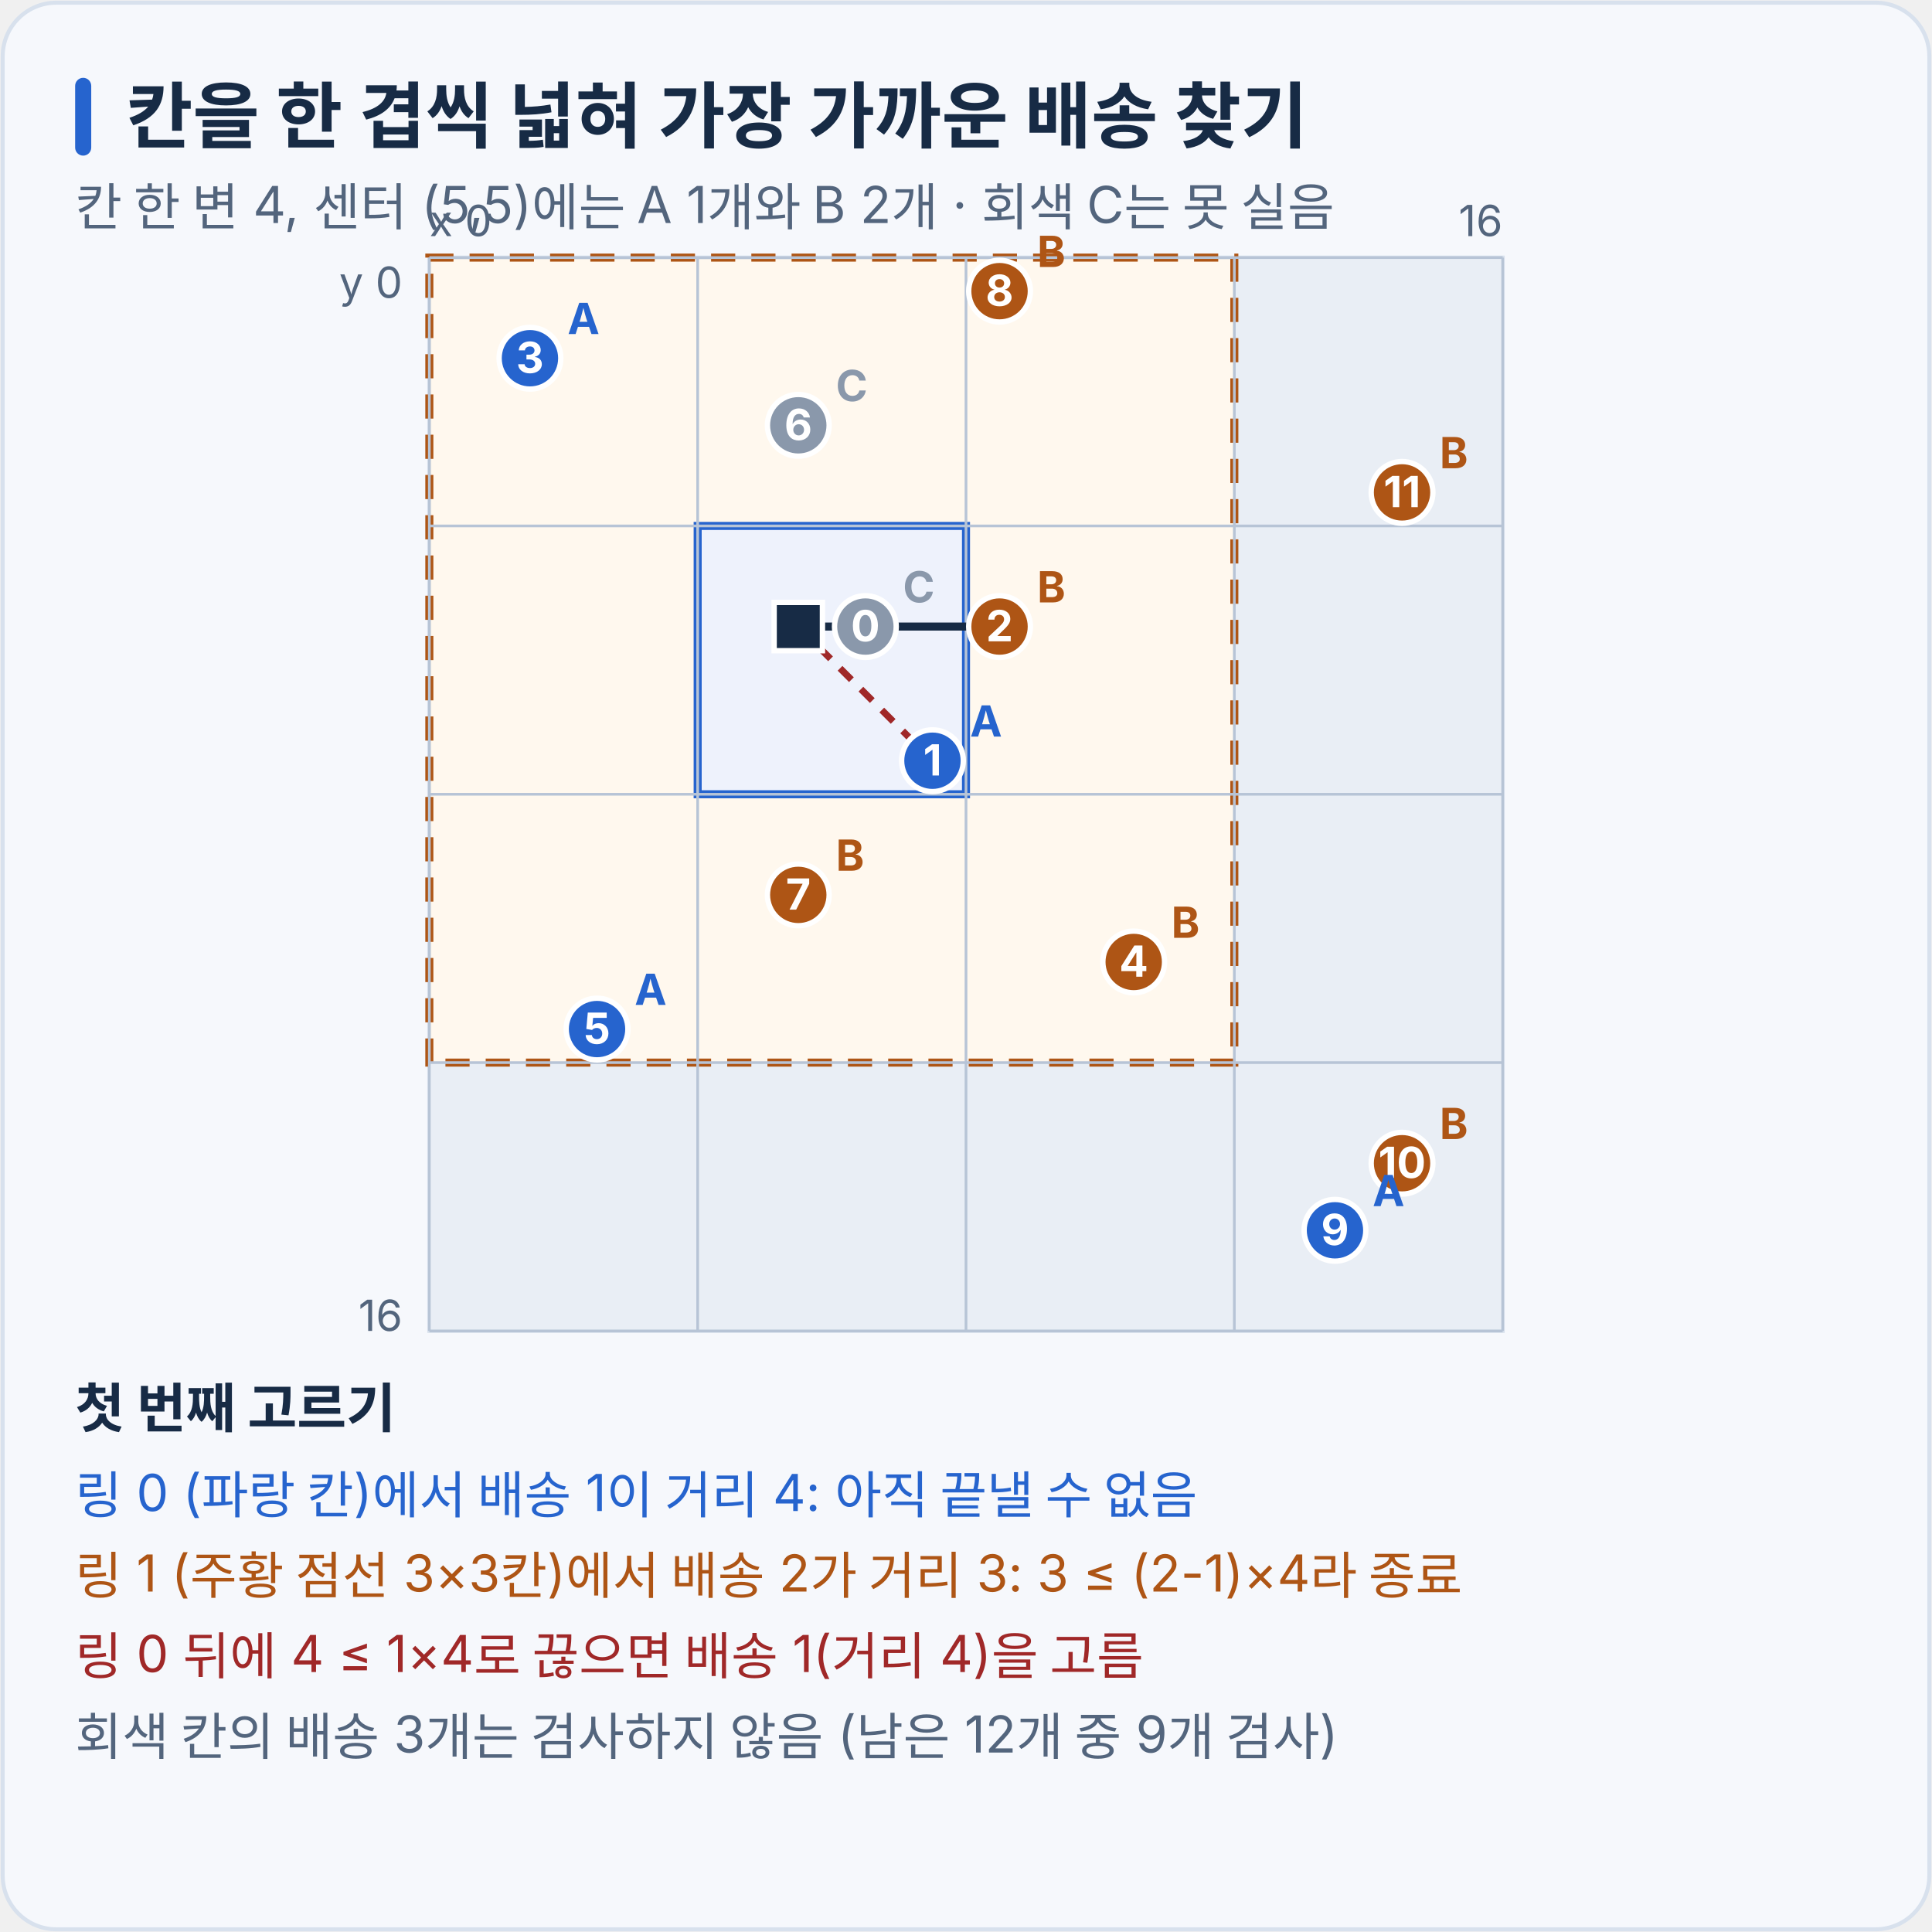
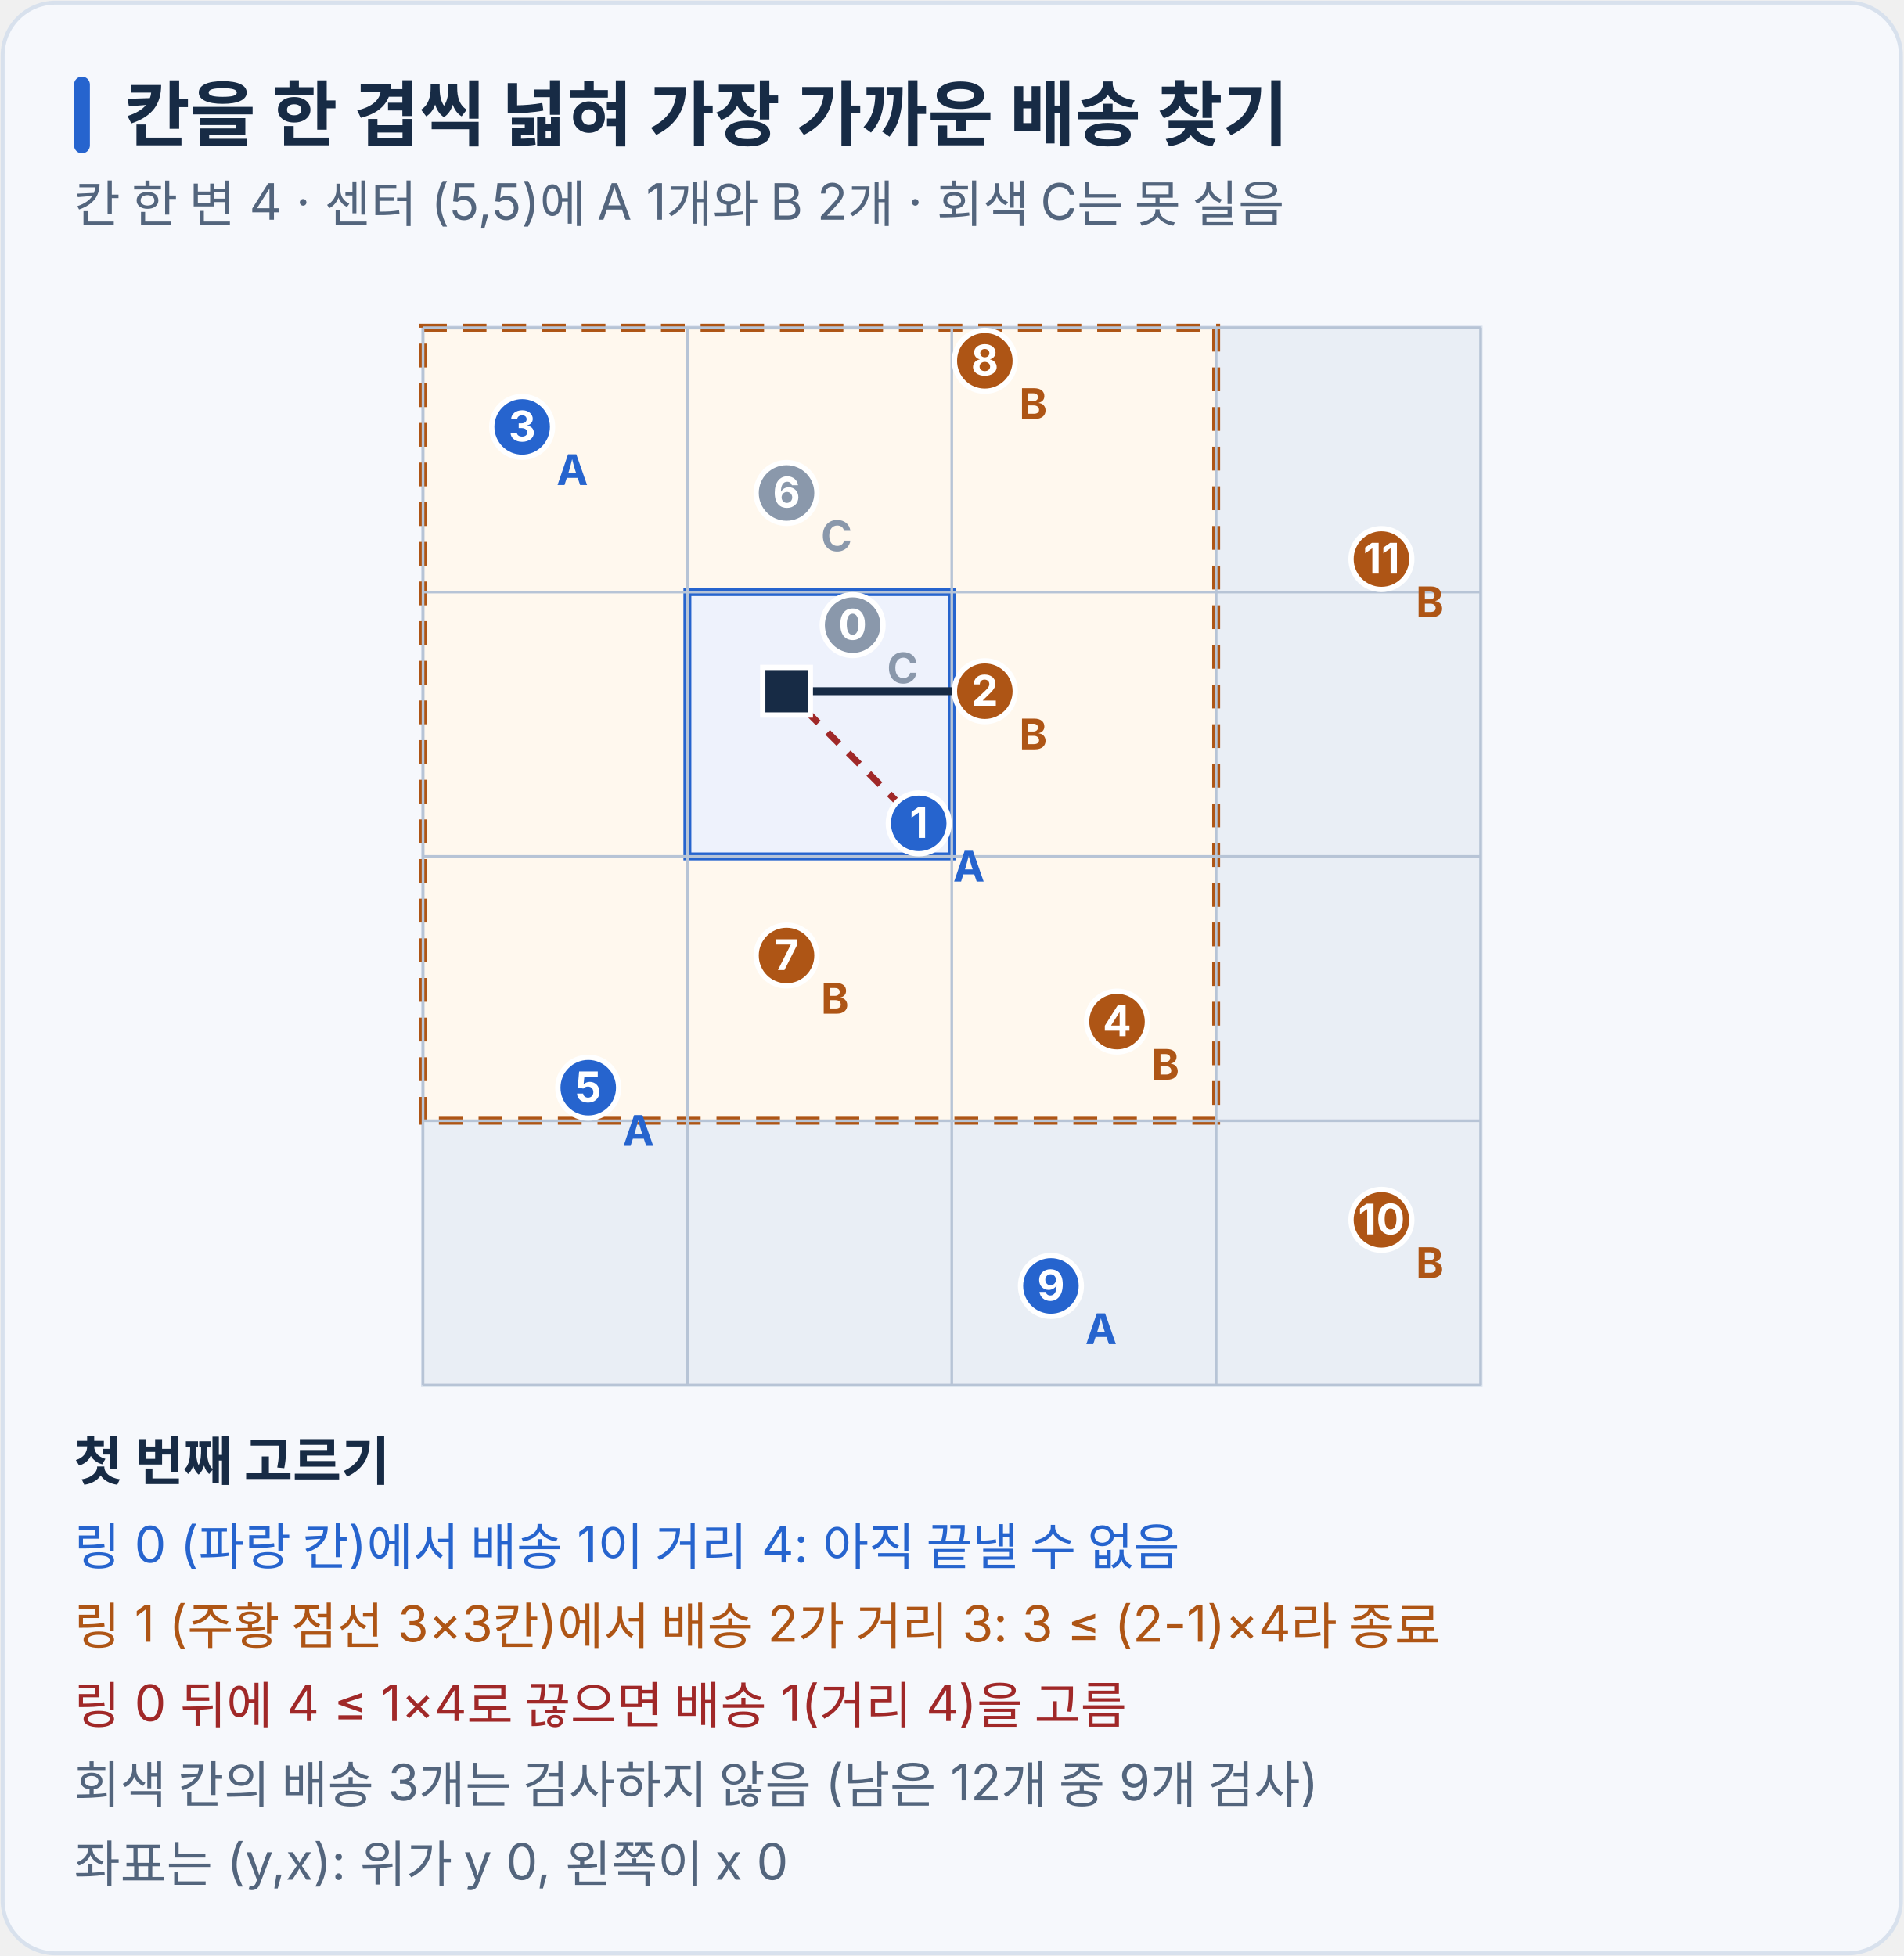
- <svg xmlns="http://www.w3.org/2000/svg" viewBox="0 0 720 720" role="img" aria-labelledby="title desc">
+ <svg xmlns="http://www.w3.org/2000/svg" viewBox="0 0 720 740" role="img" aria-labelledby="title desc">
  <style>text{font-family:-apple-system,BlinkMacSystemFont,"Apple SD Gothic Neo","Noto Sans KR",sans-serif}*{box-sizing:border-box}</style>
-   <rect x="1" y="1" width="718" height="718" rx="20" fill="#f6f8fc" stroke="#d8e1ed" stroke-width="1.5" />
+   <rect x="1" y="1" width="718" height="738" rx="20" fill="#f6f8fc" stroke="#d8e1ed" stroke-width="1.5" />
  <rect x="28" y="29" width="6" height="29" rx="3" fill="#2664ce" />
  <text x="47" y="53" font-size="27" fill="#172b45" font-weight="750">칸을 한 겹씩 넓혀 가장 가까운 배송 찾기</text>
-   <text x="28" y="84" font-size="19" fill="#53657d">칸 한 변 4, 센터 (5,5)에는 A 1개와 B 2개 · 회색 C는 못 실음</text>
-   <rect x="160" y="96" width="400" height="400" fill="#ffffff" stroke="#d8e1ed" stroke-width="1.5" />
-   <rect x="460" y="96" width="100" height="100" fill="#e9eef5" />
-   <rect x="460" y="196" width="100" height="100" fill="#e9eef5" />
-   <rect x="460" y="296" width="100" height="100" fill="#e9eef5" />
-   <rect x="160" y="396" width="100" height="100" fill="#e9eef5" />
-   <rect x="260" y="396" width="100" height="100" fill="#e9eef5" />
-   <rect x="360" y="396" width="100" height="100" fill="#e9eef5" />
-   <rect x="460" y="396" width="100" height="100" fill="#e9eef5" />
-   <rect x="160" y="96" width="300" height="300" fill="#fff1e0" fill-opacity="0.55" stroke="#ae5515" stroke-width="3" stroke-dasharray="9 6" />
-   <rect x="260" y="196" width="100" height="100" fill="#e9f0ff" fill-opacity="0.8" stroke="#2664ce" stroke-width="3" />
-   <line x1="160" y1="96" x2="160" y2="496" stroke="#b7c4d6" stroke-width="1" />
-   <line x1="160" y1="96" x2="560" y2="96" stroke="#b7c4d6" stroke-width="1" />
-   <line x1="260" y1="96" x2="260" y2="496" stroke="#b7c4d6" stroke-width="1" />
-   <line x1="160" y1="196" x2="560" y2="196" stroke="#b7c4d6" stroke-width="1" />
-   <line x1="360" y1="96" x2="360" y2="496" stroke="#b7c4d6" stroke-width="1" />
-   <line x1="160" y1="296" x2="560" y2="296" stroke="#b7c4d6" stroke-width="1" />
-   <line x1="460" y1="96" x2="460" y2="496" stroke="#b7c4d6" stroke-width="1" />
-   <line x1="160" y1="396" x2="560" y2="396" stroke="#b7c4d6" stroke-width="1" />
-   <line x1="560" y1="96" x2="560" y2="496" stroke="#b7c4d6" stroke-width="1" />
-   <line x1="160" y1="496" x2="560" y2="496" stroke="#b7c4d6" stroke-width="1" />
-   <line x1="297.5" y1="233.5" x2="372.5" y2="233.5" stroke="#172b45" stroke-width="3" />
-   <line x1="297.5" y1="233.5" x2="347.5" y2="283.5" stroke="#a02828" stroke-width="2.5" stroke-dasharray="6 5" />
-   <circle cx="322.5" cy="233.5" r="11.5" fill="#8a98ab" stroke="#ffffff" stroke-width="2" />
-   <text x="322.5" y="239.0" font-size="16" fill="#ffffff" font-weight="700" text-anchor="middle">0</text>
-   <circle cx="347.5" cy="283.5" r="11.5" fill="#2664ce" stroke="#ffffff" stroke-width="2" />
-   <text x="347.5" y="289.0" font-size="16" fill="#ffffff" font-weight="700" text-anchor="middle">1</text>
-   <circle cx="372.5" cy="233.5" r="11.5" fill="#ae5515" stroke="#ffffff" stroke-width="2" />
-   <text x="372.5" y="239.0" font-size="16" fill="#ffffff" font-weight="700" text-anchor="middle">2</text>
-   <circle cx="197.5" cy="133.5" r="11.5" fill="#2664ce" stroke="#ffffff" stroke-width="2" />
-   <text x="197.5" y="139.0" font-size="16" fill="#ffffff" font-weight="700" text-anchor="middle">3</text>
-   <circle cx="422.5" cy="358.5" r="11.5" fill="#ae5515" stroke="#ffffff" stroke-width="2" />
-   <text x="422.5" y="364.0" font-size="16" fill="#ffffff" font-weight="700" text-anchor="middle">4</text>
-   <circle cx="222.5" cy="383.5" r="11.5" fill="#2664ce" stroke="#ffffff" stroke-width="2" />
-   <text x="222.5" y="389.0" font-size="16" fill="#ffffff" font-weight="700" text-anchor="middle">5</text>
-   <circle cx="297.5" cy="158.5" r="11.5" fill="#8a98ab" stroke="#ffffff" stroke-width="2" />
-   <text x="297.5" y="164.0" font-size="16" fill="#ffffff" font-weight="700" text-anchor="middle">6</text>
-   <circle cx="297.5" cy="333.5" r="11.5" fill="#ae5515" stroke="#ffffff" stroke-width="2" />
-   <text x="297.5" y="339.0" font-size="16" fill="#ffffff" font-weight="700" text-anchor="middle">7</text>
-   <circle cx="372.5" cy="108.5" r="11.5" fill="#ae5515" stroke="#ffffff" stroke-width="2" />
-   <text x="372.5" y="114.0" font-size="16" fill="#ffffff" font-weight="700" text-anchor="middle">8</text>
-   <circle cx="497.5" cy="458.5" r="11.5" fill="#2664ce" stroke="#ffffff" stroke-width="2" />
-   <text x="497.5" y="464.0" font-size="16" fill="#ffffff" font-weight="700" text-anchor="middle">9</text>
-   <circle cx="522.5" cy="433.5" r="11.5" fill="#ae5515" stroke="#ffffff" stroke-width="2" />
-   <text x="522.5" y="439.0" font-size="16" fill="#ffffff" font-weight="700" text-anchor="middle">10</text>
-   <circle cx="522.5" cy="183.5" r="11.5" fill="#ae5515" stroke="#ffffff" stroke-width="2" />
-   <text x="522.5" y="189.0" font-size="16" fill="#ffffff" font-weight="700" text-anchor="middle">11</text>
-   <rect x="288.5" y="224.5" width="18" height="18" fill="#172b45" stroke="#ffffff" stroke-width="2" />
-   <text x="336.5" y="224.5" font-size="16" fill="#8a98ab" font-weight="700">C</text>
-   <text x="361.5" y="274.5" font-size="16" fill="#2664ce" font-weight="700">A</text>
-   <text x="386.5" y="224.5" font-size="16" fill="#ae5515" font-weight="700">B</text>
-   <text x="211.5" y="124.5" font-size="16" fill="#2664ce" font-weight="700">A</text>
-   <text x="436.5" y="349.5" font-size="16" fill="#ae5515" font-weight="700">B</text>
-   <text x="236.5" y="374.5" font-size="16" fill="#2664ce" font-weight="700">A</text>
-   <text x="311.5" y="149.5" font-size="16" fill="#8a98ab" font-weight="700">C</text>
-   <text x="311.5" y="324.5" font-size="16" fill="#ae5515" font-weight="700">B</text>
-   <text x="386.5" y="99.5" font-size="16" fill="#ae5515" font-weight="700">B</text>
-   <text x="511.5" y="449.5" font-size="16" fill="#2664ce" font-weight="700">A</text>
-   <text x="536.5" y="424.5" font-size="16" fill="#ae5515" font-weight="700">B</text>
-   <text x="536.5" y="174.5" font-size="16" fill="#ae5515" font-weight="700">B</text>
-   <text x="150" y="111" font-size="16" fill="#53657d" text-anchor="end">y 0</text>
-   <text x="150" y="496" font-size="16" fill="#53657d" text-anchor="end">16</text>
-   <text x="160" y="88" font-size="16" fill="#53657d">x 0</text>
-   <text x="560" y="88" font-size="16" fill="#53657d" text-anchor="end">16</text>
-   <text x="28" y="532" font-size="20" fill="#172b45" font-weight="700">첫 번째 고르기</text>
-   <text x="28" y="564" font-size="19" fill="#2664ce">링 0 (파랑 칸)에서 배송 1이 거리 4: 아직 끝낼 수 없음</text>
-   <text x="28" y="594" font-size="19" fill="#ae5515">링 1 (주황 점선 3×3칸)에서 배송 2가 거리 3: 3 ≤ (2-1)×4라 종료</text>
-   <text x="28" y="624" font-size="19" fill="#a02828">링 0 뒤에 4 ≤ 1×4로 끊으면 배송 1(거리 4)을 고름</text>
-   <text x="28" y="654" font-size="19" fill="#53657d">회색 칸의 배송 3개는 검사하지 않음 (남은 12개 중 9개 검사)</text>
+   <text x="28" y="84" font-size="19" fill="#53657d">칸 한 변 4 · 센터 (5,5)에 A 1개와 B 2개 · 회색 C는 못 실음</text>
+   <rect x="160" y="124" width="400" height="400" fill="#ffffff" stroke="#d8e1ed" stroke-width="1.5" />
+   <rect x="460" y="124" width="100" height="100" fill="#e9eef5" />
+   <rect x="460" y="224" width="100" height="100" fill="#e9eef5" />
+   <rect x="460" y="324" width="100" height="100" fill="#e9eef5" />
+   <rect x="160" y="424" width="100" height="100" fill="#e9eef5" />
+   <rect x="260" y="424" width="100" height="100" fill="#e9eef5" />
+   <rect x="360" y="424" width="100" height="100" fill="#e9eef5" />
+   <rect x="460" y="424" width="100" height="100" fill="#e9eef5" />
+   <rect x="160" y="124" width="300" height="300" fill="#fff1e0" fill-opacity="0.55" stroke="#ae5515" stroke-width="3" stroke-dasharray="9 6" />
+   <rect x="260" y="224" width="100" height="100" fill="#e9f0ff" fill-opacity="0.8" stroke="#2664ce" stroke-width="3" />
+   <line x1="160" y1="124" x2="160" y2="524" stroke="#b7c4d6" stroke-width="1" />
+   <line x1="160" y1="124" x2="560" y2="124" stroke="#b7c4d6" stroke-width="1" />
+   <line x1="260" y1="124" x2="260" y2="524" stroke="#b7c4d6" stroke-width="1" />
+   <line x1="160" y1="224" x2="560" y2="224" stroke="#b7c4d6" stroke-width="1" />
+   <line x1="360" y1="124" x2="360" y2="524" stroke="#b7c4d6" stroke-width="1" />
+   <line x1="160" y1="324" x2="560" y2="324" stroke="#b7c4d6" stroke-width="1" />
+   <line x1="460" y1="124" x2="460" y2="524" stroke="#b7c4d6" stroke-width="1" />
+   <line x1="160" y1="424" x2="560" y2="424" stroke="#b7c4d6" stroke-width="1" />
+   <line x1="560" y1="124" x2="560" y2="524" stroke="#b7c4d6" stroke-width="1" />
+   <line x1="160" y1="524" x2="560" y2="524" stroke="#b7c4d6" stroke-width="1" />
+   <line x1="297.5" y1="261.5" x2="372.5" y2="261.5" stroke="#172b45" stroke-width="3" />
+   <line x1="297.5" y1="261.5" x2="347.5" y2="311.5" stroke="#a02828" stroke-width="2.5" stroke-dasharray="6 5" />
+   <circle cx="322.5" cy="236.5" r="11.5" fill="#8a98ab" stroke="#ffffff" stroke-width="2" />
+   <text x="322.5" y="242.0" font-size="16" fill="#ffffff" font-weight="700" text-anchor="middle">0</text>
+   <circle cx="347.5" cy="311.5" r="11.5" fill="#2664ce" stroke="#ffffff" stroke-width="2" />
+   <text x="347.5" y="317.0" font-size="16" fill="#ffffff" font-weight="700" text-anchor="middle">1</text>
+   <circle cx="372.5" cy="261.5" r="11.5" fill="#ae5515" stroke="#ffffff" stroke-width="2" />
+   <text x="372.5" y="267.0" font-size="16" fill="#ffffff" font-weight="700" text-anchor="middle">2</text>
+   <circle cx="197.5" cy="161.5" r="11.5" fill="#2664ce" stroke="#ffffff" stroke-width="2" />
+   <text x="197.5" y="167.0" font-size="16" fill="#ffffff" font-weight="700" text-anchor="middle">3</text>
+   <circle cx="422.5" cy="386.5" r="11.5" fill="#ae5515" stroke="#ffffff" stroke-width="2" />
+   <text x="422.5" y="392.0" font-size="16" fill="#ffffff" font-weight="700" text-anchor="middle">4</text>
+   <circle cx="222.5" cy="411.5" r="11.5" fill="#2664ce" stroke="#ffffff" stroke-width="2" />
+   <text x="222.5" y="417.0" font-size="16" fill="#ffffff" font-weight="700" text-anchor="middle">5</text>
+   <circle cx="297.5" cy="186.5" r="11.5" fill="#8a98ab" stroke="#ffffff" stroke-width="2" />
+   <text x="297.5" y="192.0" font-size="16" fill="#ffffff" font-weight="700" text-anchor="middle">6</text>
+   <circle cx="297.5" cy="361.5" r="11.5" fill="#ae5515" stroke="#ffffff" stroke-width="2" />
+   <text x="297.5" y="367.0" font-size="16" fill="#ffffff" font-weight="700" text-anchor="middle">7</text>
+   <circle cx="372.5" cy="136.5" r="11.5" fill="#ae5515" stroke="#ffffff" stroke-width="2" />
+   <text x="372.5" y="142.0" font-size="16" fill="#ffffff" font-weight="700" text-anchor="middle">8</text>
+   <circle cx="397.5" cy="486.5" r="11.5" fill="#2664ce" stroke="#ffffff" stroke-width="2" />
+   <text x="397.5" y="492.0" font-size="16" fill="#ffffff" font-weight="700" text-anchor="middle">9</text>
+   <circle cx="522.5" cy="461.5" r="11.5" fill="#ae5515" stroke="#ffffff" stroke-width="2" />
+   <text x="522.5" y="467.0" font-size="16" fill="#ffffff" font-weight="700" text-anchor="middle">10</text>
+   <circle cx="522.5" cy="211.5" r="11.5" fill="#ae5515" stroke="#ffffff" stroke-width="2" />
+   <text x="522.5" y="217.0" font-size="16" fill="#ffffff" font-weight="700" text-anchor="middle">11</text>
+   <rect x="288.5" y="252.5" width="18" height="18" fill="#172b45" stroke="#ffffff" stroke-width="2" />
+   <text x="335.5" y="258.5" font-size="16" fill="#8a98ab" font-weight="700">C</text>
+   <text x="360.5" y="333.5" font-size="16" fill="#2664ce" font-weight="700">A</text>
+   <text x="385.5" y="283.5" font-size="16" fill="#ae5515" font-weight="700">B</text>
+   <text x="210.5" y="183.5" font-size="16" fill="#2664ce" font-weight="700">A</text>
+   <text x="435.5" y="408.5" font-size="16" fill="#ae5515" font-weight="700">B</text>
+   <text x="235.5" y="433.5" font-size="16" fill="#2664ce" font-weight="700">A</text>
+   <text x="310.5" y="208.5" font-size="16" fill="#8a98ab" font-weight="700">C</text>
+   <text x="310.5" y="383.5" font-size="16" fill="#ae5515" font-weight="700">B</text>
+   <text x="385.5" y="158.5" font-size="16" fill="#ae5515" font-weight="700">B</text>
+   <text x="410.5" y="508.5" font-size="16" fill="#2664ce" font-weight="700">A</text>
+   <text x="535.5" y="483.5" font-size="16" fill="#ae5515" font-weight="700">B</text>
+   <text x="535.5" y="233.5" font-size="16" fill="#ae5515" font-weight="700">B</text>
+   <text x="28" y="560" font-size="20" fill="#172b45" font-weight="700">첫 번째 고르기</text>
+   <text x="28" y="592" font-size="19" fill="#2664ce">링 0 (파랑 칸)에서 배송 1이 거리 4: 아직 끝낼 수 없음</text>
+   <text x="28" y="622" font-size="19" fill="#ae5515">링 1 (주황 점선 3×3칸)에서 배송 2가 거리 3: 3 ≤ (2-1)×4라 종료</text>
+   <text x="28" y="652" font-size="19" fill="#a02828">링 0 뒤에 4 ≤ 1×4로 끊으면 배송 1(거리 4)을 고름</text>
+   <text x="28" y="682" font-size="19" fill="#53657d">회색 칸의 배송 3개는 검사하지 않음 (남은 12개 중 9개 검사)</text>
+   <text x="28" y="712" font-size="19" fill="#53657d">좌표는 (y,x): 위가 y 0, 왼쪽이 x 0</text>
</svg>
